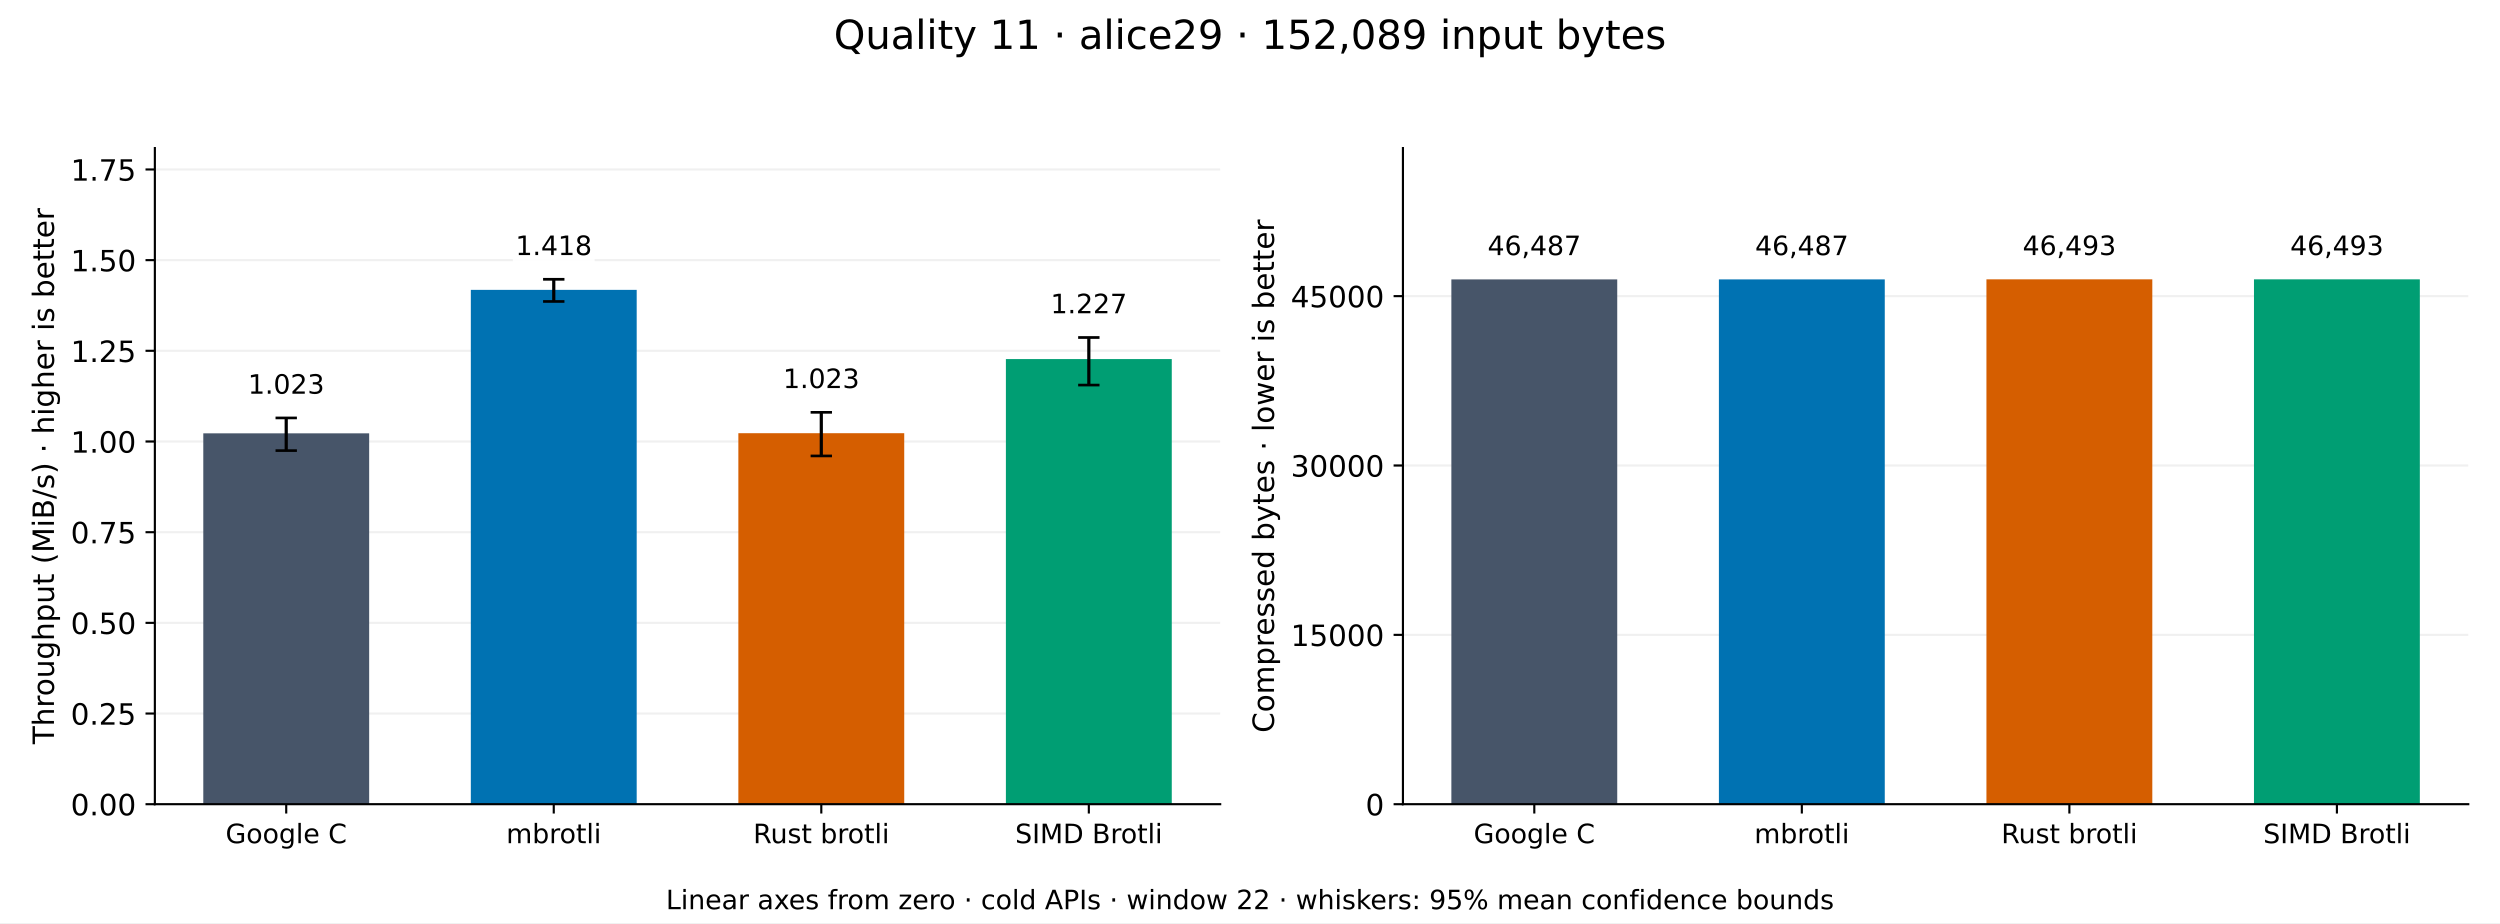
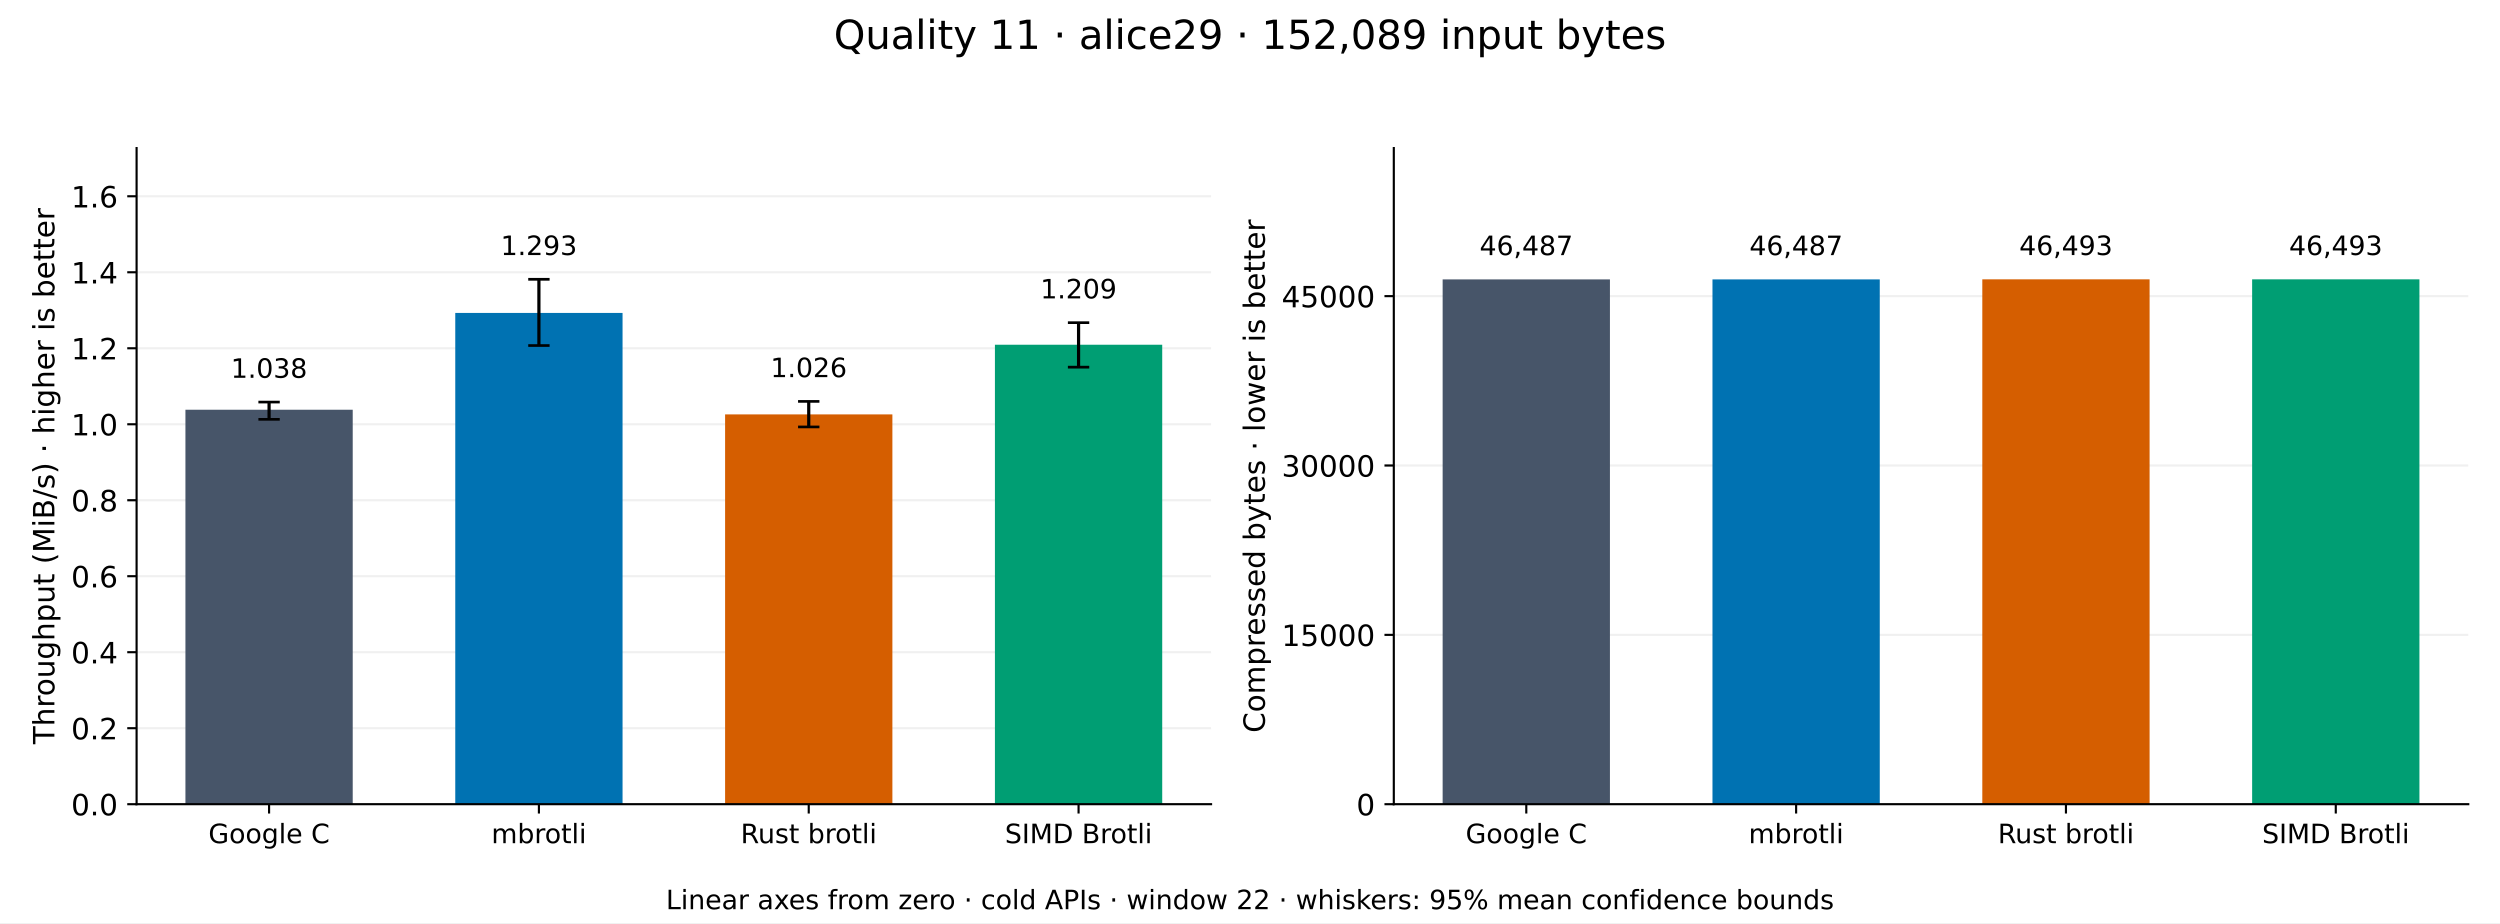
<svg xmlns="http://www.w3.org/2000/svg" xmlns:xlink="http://www.w3.org/1999/xlink" width="936pt" height="345.6pt" viewBox="0 0 936 345.6" version="1.1">
  <defs>
    <style type="text/css">*{stroke-linejoin: round; stroke-linecap: butt}</style>
  </defs>
  <g id="figure_1">
    <g id="patch_1">
      <path d="M 0 345.6 L 936 345.6 L 936 0 L 0 0 z " style="fill: #ffffff" />
    </g>
    <g id="axes_1">
      <g id="patch_2">
-         <path d="M 57.98 301.088 L 456.84 301.088 L 456.84 55.44 L 57.98 55.44 z " style="fill: #ffffff" />
+         <path d="M 51.14 301.088 L 453.42 301.088 L 453.42 55.44 L 51.14 55.44 z " style="fill: #ffffff" />
      </g>
      <g id="matplotlib.axis_1">
        <g id="xtick_1">
          <g id="line2d_1">
            <defs>
              <path id="m3d63aaa0ea" d="M 0 0 L 0 3.5 " style="stroke: #000000; stroke-width: 0.8" />
            </defs>
            <g>
-               <use xlink:href="#m3d63aaa0ea" x="107.161" y="301.088" style="stroke: #000000; stroke-width: 0.8" />
+               <use xlink:href="#m3d63aaa0ea" x="100.743" y="301.088" style="stroke: #000000; stroke-width: 0.8" />
            </g>
          </g>
          <g id="text_1">
-             <text style="font-size: 10px; font-family: 'DejaVu Sans', 'Bitstream Vera Sans', 'Computer Modern Sans Serif', 'Lucida Grande', 'Verdana', 'Geneva', 'Lucid', 'Arial', 'Helvetica', 'Avant Garde', sans-serif; text-anchor: middle" x="107.161" y="315.686" transform="rotate(-0 107.1614 315.6864)">Google C</text>
+             <text style="font-size: 10px; font-family: 'DejaVu Sans', 'Bitstream Vera Sans', 'Computer Modern Sans Serif', 'Lucida Grande', 'Verdana', 'Geneva', 'Lucid', 'Arial', 'Helvetica', 'Avant Garde', sans-serif; text-anchor: middle" x="100.743" y="315.686" transform="rotate(-0 100.7431 315.6864)">Google C</text>
          </g>
        </g>
        <g id="xtick_2">
          <g id="line2d_2">
            <g>
-               <use xlink:href="#m3d63aaa0ea" x="207.327" y="301.088" style="stroke: #000000; stroke-width: 0.8" />
+               <use xlink:href="#m3d63aaa0ea" x="201.768" y="301.088" style="stroke: #000000; stroke-width: 0.8" />
            </g>
          </g>
          <g id="text_2">
-             <text style="font-size: 10px; font-family: 'DejaVu Sans', 'Bitstream Vera Sans', 'Computer Modern Sans Serif', 'Lucida Grande', 'Verdana', 'Geneva', 'Lucid', 'Arial', 'Helvetica', 'Avant Garde', sans-serif; text-anchor: middle" x="207.327" y="315.686" transform="rotate(-0 207.3271 315.6864)">mbrotli</text>
+             <text style="font-size: 10px; font-family: 'DejaVu Sans', 'Bitstream Vera Sans', 'Computer Modern Sans Serif', 'Lucida Grande', 'Verdana', 'Geneva', 'Lucid', 'Arial', 'Helvetica', 'Avant Garde', sans-serif; text-anchor: middle" x="201.768" y="315.686" transform="rotate(-0 201.7677 315.6864)">mbrotli</text>
          </g>
        </g>
        <g id="xtick_3">
          <g id="line2d_3">
            <g>
-               <use xlink:href="#m3d63aaa0ea" x="307.493" y="301.088" style="stroke: #000000; stroke-width: 0.8" />
+               <use xlink:href="#m3d63aaa0ea" x="302.792" y="301.088" style="stroke: #000000; stroke-width: 0.8" />
            </g>
          </g>
          <g id="text_3">
-             <text style="font-size: 10px; font-family: 'DejaVu Sans', 'Bitstream Vera Sans', 'Computer Modern Sans Serif', 'Lucida Grande', 'Verdana', 'Geneva', 'Lucid', 'Arial', 'Helvetica', 'Avant Garde', sans-serif; text-anchor: middle" x="307.493" y="315.686" transform="rotate(-0 307.4929 315.6864)">Rust brotli</text>
+             <text style="font-size: 10px; font-family: 'DejaVu Sans', 'Bitstream Vera Sans', 'Computer Modern Sans Serif', 'Lucida Grande', 'Verdana', 'Geneva', 'Lucid', 'Arial', 'Helvetica', 'Avant Garde', sans-serif; text-anchor: middle" x="302.792" y="315.686" transform="rotate(-0 302.7923 315.6864)">Rust brotli</text>
          </g>
        </g>
        <g id="xtick_4">
          <g id="line2d_4">
            <g>
-               <use xlink:href="#m3d63aaa0ea" x="407.659" y="301.088" style="stroke: #000000; stroke-width: 0.8" />
+               <use xlink:href="#m3d63aaa0ea" x="403.817" y="301.088" style="stroke: #000000; stroke-width: 0.8" />
            </g>
          </g>
          <g id="text_4">
-             <text style="font-size: 10px; font-family: 'DejaVu Sans', 'Bitstream Vera Sans', 'Computer Modern Sans Serif', 'Lucida Grande', 'Verdana', 'Geneva', 'Lucid', 'Arial', 'Helvetica', 'Avant Garde', sans-serif; text-anchor: middle" x="407.659" y="315.686" transform="rotate(-0 407.6586 315.6864)">SIMD Brotli</text>
+             <text style="font-size: 10px; font-family: 'DejaVu Sans', 'Bitstream Vera Sans', 'Computer Modern Sans Serif', 'Lucida Grande', 'Verdana', 'Geneva', 'Lucid', 'Arial', 'Helvetica', 'Avant Garde', sans-serif; text-anchor: middle" x="403.817" y="315.686" transform="rotate(-0 403.8169 315.6864)">SIMD Brotli</text>
          </g>
        </g>
      </g>
      <g id="matplotlib.axis_2">
        <g id="ytick_1">
          <g id="line2d_5">
-             <path d="M 57.98 301.088 L 456.84 301.088 " clip-path="url(#p3a01ae5ec7)" style="fill: none; stroke: #b0b0b0; stroke-opacity: 0.18; stroke-width: 0.8; stroke-linecap: square" />
+             <path d="M 51.14 301.088 L 453.42 301.088 " clip-path="url(#p84ce2953eb)" style="fill: none; stroke: #b0b0b0; stroke-opacity: 0.18; stroke-width: 0.8; stroke-linecap: square" />
          </g>
          <g id="line2d_6">
            <defs>
              <path id="mb6c034703b" d="M 0 0 L -3.5 0 " style="stroke: #000000; stroke-width: 0.8" />
            </defs>
            <g>
-               <use xlink:href="#mb6c034703b" x="57.98" y="301.088" style="stroke: #000000; stroke-width: 0.8" />
+               <use xlink:href="#mb6c034703b" x="51.14" y="301.088" style="stroke: #000000; stroke-width: 0.8" />
            </g>
          </g>
          <g id="text_5">
-             <text style="font-size: 11px; font-family: 'DejaVu Sans', 'Bitstream Vera Sans', 'Computer Modern Sans Serif', 'Lucida Grande', 'Verdana', 'Geneva', 'Lucid', 'Arial', 'Helvetica', 'Avant Garde', sans-serif; text-anchor: end" x="50.98" y="305.267" transform="rotate(-0 50.98 305.2671)">0.00</text>
+             <text style="font-size: 11px; font-family: 'DejaVu Sans', 'Bitstream Vera Sans', 'Computer Modern Sans Serif', 'Lucida Grande', 'Verdana', 'Geneva', 'Lucid', 'Arial', 'Helvetica', 'Avant Garde', sans-serif; text-anchor: end" x="44.14" y="305.267" transform="rotate(-0 44.14 305.2671)">0.0</text>
          </g>
        </g>
        <g id="ytick_2">
          <g id="line2d_7">
-             <path d="M 57.98 267.14 L 456.84 267.14 " clip-path="url(#p3a01ae5ec7)" style="fill: none; stroke: #b0b0b0; stroke-opacity: 0.18; stroke-width: 0.8; stroke-linecap: square" />
+             <path d="M 51.14 272.638 L 453.42 272.638 " clip-path="url(#p84ce2953eb)" style="fill: none; stroke: #b0b0b0; stroke-opacity: 0.18; stroke-width: 0.8; stroke-linecap: square" />
          </g>
          <g id="line2d_8">
            <g>
-               <use xlink:href="#mb6c034703b" x="57.98" y="267.14" style="stroke: #000000; stroke-width: 0.8" />
+               <use xlink:href="#mb6c034703b" x="51.14" y="272.638" style="stroke: #000000; stroke-width: 0.8" />
            </g>
          </g>
          <g id="text_6">
-             <text style="font-size: 11px; font-family: 'DejaVu Sans', 'Bitstream Vera Sans', 'Computer Modern Sans Serif', 'Lucida Grande', 'Verdana', 'Geneva', 'Lucid', 'Arial', 'Helvetica', 'Avant Garde', sans-serif; text-anchor: end" x="50.98" y="271.32" transform="rotate(-0 50.98 271.3196)">0.25</text>
+             <text style="font-size: 11px; font-family: 'DejaVu Sans', 'Bitstream Vera Sans', 'Computer Modern Sans Serif', 'Lucida Grande', 'Verdana', 'Geneva', 'Lucid', 'Arial', 'Helvetica', 'Avant Garde', sans-serif; text-anchor: end" x="44.14" y="276.817" transform="rotate(-0 44.14 276.8172)">0.2</text>
          </g>
        </g>
        <g id="ytick_3">
          <g id="line2d_9">
-             <path d="M 57.98 233.193 L 456.84 233.193 " clip-path="url(#p3a01ae5ec7)" style="fill: none; stroke: #b0b0b0; stroke-opacity: 0.18; stroke-width: 0.8; stroke-linecap: square" />
+             <path d="M 51.14 244.188 L 453.42 244.188 " clip-path="url(#p84ce2953eb)" style="fill: none; stroke: #b0b0b0; stroke-opacity: 0.18; stroke-width: 0.8; stroke-linecap: square" />
          </g>
          <g id="line2d_10">
            <g>
-               <use xlink:href="#mb6c034703b" x="57.98" y="233.193" style="stroke: #000000; stroke-width: 0.8" />
+               <use xlink:href="#mb6c034703b" x="51.14" y="244.188" style="stroke: #000000; stroke-width: 0.8" />
            </g>
          </g>
          <g id="text_7">
-             <text style="font-size: 11px; font-family: 'DejaVu Sans', 'Bitstream Vera Sans', 'Computer Modern Sans Serif', 'Lucida Grande', 'Verdana', 'Geneva', 'Lucid', 'Arial', 'Helvetica', 'Avant Garde', sans-serif; text-anchor: end" x="50.98" y="237.372" transform="rotate(-0 50.98 237.3721)">0.50</text>
+             <text style="font-size: 11px; font-family: 'DejaVu Sans', 'Bitstream Vera Sans', 'Computer Modern Sans Serif', 'Lucida Grande', 'Verdana', 'Geneva', 'Lucid', 'Arial', 'Helvetica', 'Avant Garde', sans-serif; text-anchor: end" x="44.14" y="248.367" transform="rotate(-0 44.14 248.3672)">0.4</text>
          </g>
        </g>
        <g id="ytick_4">
          <g id="line2d_11">
-             <path d="M 57.98 199.245 L 456.84 199.245 " clip-path="url(#p3a01ae5ec7)" style="fill: none; stroke: #b0b0b0; stroke-opacity: 0.18; stroke-width: 0.8; stroke-linecap: square" />
+             <path d="M 51.14 215.738 L 453.42 215.738 " clip-path="url(#p84ce2953eb)" style="fill: none; stroke: #b0b0b0; stroke-opacity: 0.18; stroke-width: 0.8; stroke-linecap: square" />
          </g>
          <g id="line2d_12">
            <g>
-               <use xlink:href="#mb6c034703b" x="57.98" y="199.245" style="stroke: #000000; stroke-width: 0.8" />
+               <use xlink:href="#mb6c034703b" x="51.14" y="215.738" style="stroke: #000000; stroke-width: 0.8" />
            </g>
          </g>
          <g id="text_8">
-             <text style="font-size: 11px; font-family: 'DejaVu Sans', 'Bitstream Vera Sans', 'Computer Modern Sans Serif', 'Lucida Grande', 'Verdana', 'Geneva', 'Lucid', 'Arial', 'Helvetica', 'Avant Garde', sans-serif; text-anchor: end" x="50.98" y="203.425" transform="rotate(-0 50.98 203.4246)">0.75</text>
+             <text style="font-size: 11px; font-family: 'DejaVu Sans', 'Bitstream Vera Sans', 'Computer Modern Sans Serif', 'Lucida Grande', 'Verdana', 'Geneva', 'Lucid', 'Arial', 'Helvetica', 'Avant Garde', sans-serif; text-anchor: end" x="44.14" y="219.917" transform="rotate(-0 44.14 219.9172)">0.6</text>
          </g>
        </g>
        <g id="ytick_5">
          <g id="line2d_13">
-             <path d="M 57.98 165.298 L 456.84 165.298 " clip-path="url(#p3a01ae5ec7)" style="fill: none; stroke: #b0b0b0; stroke-opacity: 0.18; stroke-width: 0.8; stroke-linecap: square" />
+             <path d="M 51.14 187.288 L 453.42 187.288 " clip-path="url(#p84ce2953eb)" style="fill: none; stroke: #b0b0b0; stroke-opacity: 0.18; stroke-width: 0.8; stroke-linecap: square" />
          </g>
          <g id="line2d_14">
            <g>
-               <use xlink:href="#mb6c034703b" x="57.98" y="165.298" style="stroke: #000000; stroke-width: 0.8" />
+               <use xlink:href="#mb6c034703b" x="51.14" y="187.288" style="stroke: #000000; stroke-width: 0.8" />
            </g>
          </g>
          <g id="text_9">
-             <text style="font-size: 11px; font-family: 'DejaVu Sans', 'Bitstream Vera Sans', 'Computer Modern Sans Serif', 'Lucida Grande', 'Verdana', 'Geneva', 'Lucid', 'Arial', 'Helvetica', 'Avant Garde', sans-serif; text-anchor: end" x="50.98" y="169.477" transform="rotate(-0 50.98 169.4771)">1.00</text>
+             <text style="font-size: 11px; font-family: 'DejaVu Sans', 'Bitstream Vera Sans', 'Computer Modern Sans Serif', 'Lucida Grande', 'Verdana', 'Geneva', 'Lucid', 'Arial', 'Helvetica', 'Avant Garde', sans-serif; text-anchor: end" x="44.14" y="191.467" transform="rotate(-0 44.14 191.4672)">0.8</text>
          </g>
        </g>
        <g id="ytick_6">
          <g id="line2d_15">
-             <path d="M 57.98 131.35 L 456.84 131.35 " clip-path="url(#p3a01ae5ec7)" style="fill: none; stroke: #b0b0b0; stroke-opacity: 0.18; stroke-width: 0.8; stroke-linecap: square" />
+             <path d="M 51.14 158.838 L 453.42 158.838 " clip-path="url(#p84ce2953eb)" style="fill: none; stroke: #b0b0b0; stroke-opacity: 0.18; stroke-width: 0.8; stroke-linecap: square" />
          </g>
          <g id="line2d_16">
            <g>
-               <use xlink:href="#mb6c034703b" x="57.98" y="131.35" style="stroke: #000000; stroke-width: 0.8" />
+               <use xlink:href="#mb6c034703b" x="51.14" y="158.838" style="stroke: #000000; stroke-width: 0.8" />
            </g>
          </g>
          <g id="text_10">
-             <text style="font-size: 11px; font-family: 'DejaVu Sans', 'Bitstream Vera Sans', 'Computer Modern Sans Serif', 'Lucida Grande', 'Verdana', 'Geneva', 'Lucid', 'Arial', 'Helvetica', 'Avant Garde', sans-serif; text-anchor: end" x="50.98" y="135.53" transform="rotate(-0 50.98 135.5296)">1.25</text>
+             <text style="font-size: 11px; font-family: 'DejaVu Sans', 'Bitstream Vera Sans', 'Computer Modern Sans Serif', 'Lucida Grande', 'Verdana', 'Geneva', 'Lucid', 'Arial', 'Helvetica', 'Avant Garde', sans-serif; text-anchor: end" x="44.14" y="163.017" transform="rotate(-0 44.14 163.0172)">1.0</text>
          </g>
        </g>
        <g id="ytick_7">
          <g id="line2d_17">
-             <path d="M 57.98 97.403 L 456.84 97.403 " clip-path="url(#p3a01ae5ec7)" style="fill: none; stroke: #b0b0b0; stroke-opacity: 0.18; stroke-width: 0.8; stroke-linecap: square" />
+             <path d="M 51.14 130.388 L 453.42 130.388 " clip-path="url(#p84ce2953eb)" style="fill: none; stroke: #b0b0b0; stroke-opacity: 0.18; stroke-width: 0.8; stroke-linecap: square" />
          </g>
          <g id="line2d_18">
            <g>
-               <use xlink:href="#mb6c034703b" x="57.98" y="97.403" style="stroke: #000000; stroke-width: 0.8" />
+               <use xlink:href="#mb6c034703b" x="51.14" y="130.388" style="stroke: #000000; stroke-width: 0.8" />
            </g>
          </g>
          <g id="text_11">
-             <text style="font-size: 11px; font-family: 'DejaVu Sans', 'Bitstream Vera Sans', 'Computer Modern Sans Serif', 'Lucida Grande', 'Verdana', 'Geneva', 'Lucid', 'Arial', 'Helvetica', 'Avant Garde', sans-serif; text-anchor: end" x="50.98" y="101.582" transform="rotate(-0 50.98 101.582)">1.50</text>
+             <text style="font-size: 11px; font-family: 'DejaVu Sans', 'Bitstream Vera Sans', 'Computer Modern Sans Serif', 'Lucida Grande', 'Verdana', 'Geneva', 'Lucid', 'Arial', 'Helvetica', 'Avant Garde', sans-serif; text-anchor: end" x="44.14" y="134.567" transform="rotate(-0 44.14 134.5673)">1.2</text>
          </g>
        </g>
        <g id="ytick_8">
          <g id="line2d_19">
-             <path d="M 57.98 63.455 L 456.84 63.455 " clip-path="url(#p3a01ae5ec7)" style="fill: none; stroke: #b0b0b0; stroke-opacity: 0.18; stroke-width: 0.8; stroke-linecap: square" />
+             <path d="M 51.14 101.938 L 453.42 101.938 " clip-path="url(#p84ce2953eb)" style="fill: none; stroke: #b0b0b0; stroke-opacity: 0.18; stroke-width: 0.8; stroke-linecap: square" />
          </g>
          <g id="line2d_20">
            <g>
-               <use xlink:href="#mb6c034703b" x="57.98" y="63.455" style="stroke: #000000; stroke-width: 0.8" />
+               <use xlink:href="#mb6c034703b" x="51.14" y="101.938" style="stroke: #000000; stroke-width: 0.8" />
            </g>
          </g>
          <g id="text_12">
-             <text style="font-size: 11px; font-family: 'DejaVu Sans', 'Bitstream Vera Sans', 'Computer Modern Sans Serif', 'Lucida Grande', 'Verdana', 'Geneva', 'Lucid', 'Arial', 'Helvetica', 'Avant Garde', sans-serif; text-anchor: end" x="50.98" y="67.635" transform="rotate(-0 50.98 67.63453)">1.75</text>
-           </g>
-         </g>
-         <g id="text_13">
-           <text style="font-size: 11px; font-family: 'DejaVu Sans', 'Bitstream Vera Sans', 'Computer Modern Sans Serif', 'Lucida Grande', 'Verdana', 'Geneva', 'Lucid', 'Arial', 'Helvetica', 'Avant Garde', sans-serif; text-anchor: middle" x="20.2" y="178.264" transform="rotate(-90 20.20016 178.264)">Throughput (MiB/s) · higher is better</text>
+             <text style="font-size: 11px; font-family: 'DejaVu Sans', 'Bitstream Vera Sans', 'Computer Modern Sans Serif', 'Lucida Grande', 'Verdana', 'Geneva', 'Lucid', 'Arial', 'Helvetica', 'Avant Garde', sans-serif; text-anchor: end" x="44.14" y="106.117" transform="rotate(-0 44.14 106.1173)">1.4</text>
+           </g>
+         </g>
+         <g id="ytick_9">
+           <g id="line2d_21">
+             <path d="M 51.14 73.488 L 453.42 73.488 " clip-path="url(#p84ce2953eb)" style="fill: none; stroke: #b0b0b0; stroke-opacity: 0.18; stroke-width: 0.8; stroke-linecap: square" />
+           </g>
+           <g id="line2d_22">
+             <g>
+               <use xlink:href="#mb6c034703b" x="51.14" y="73.488" style="stroke: #000000; stroke-width: 0.8" />
+             </g>
+           </g>
+           <g id="text_13">
+             <text style="font-size: 11px; font-family: 'DejaVu Sans', 'Bitstream Vera Sans', 'Computer Modern Sans Serif', 'Lucida Grande', 'Verdana', 'Geneva', 'Lucid', 'Arial', 'Helvetica', 'Avant Garde', sans-serif; text-anchor: end" x="44.14" y="77.667" transform="rotate(-0 44.14 77.6673)">1.6</text>
+           </g>
+         </g>
+         <g id="text_14">
+           <text style="font-size: 11px; font-family: 'DejaVu Sans', 'Bitstream Vera Sans', 'Computer Modern Sans Serif', 'Lucida Grande', 'Verdana', 'Geneva', 'Lucid', 'Arial', 'Helvetica', 'Avant Garde', sans-serif; text-anchor: middle" x="20.359" y="178.264" transform="rotate(-90 20.35891 178.264)">Throughput (MiB/s) · higher is better</text>
        </g>
      </g>
      <g id="patch_3">
-         <path d="M 76.11 301.088 L 138.213 301.088 L 138.213 162.233 L 76.11 162.233 z " clip-path="url(#p3a01ae5ec7)" style="fill: #475569" />
+         <path d="M 69.425 301.088 L 132.061 301.088 L 132.061 153.415 L 69.425 153.415 z " clip-path="url(#p84ce2953eb)" style="fill: #475569" />
      </g>
      <g id="patch_4">
-         <path d="M 176.276 301.088 L 238.379 301.088 L 238.379 108.522 L 176.276 108.522 z " clip-path="url(#p3a01ae5ec7)" style="fill: #0072b2" />
+         <path d="M 170.45 301.088 L 233.085 301.088 L 233.085 117.16 L 170.45 117.16 z " clip-path="url(#p84ce2953eb)" style="fill: #0072b2" />
      </g>
      <g id="patch_5">
-         <path d="M 276.441 301.088 L 338.544 301.088 L 338.544 162.186 L 276.441 162.186 z " clip-path="url(#p3a01ae5ec7)" style="fill: #d55e00" />
+         <path d="M 271.475 301.088 L 334.11 301.088 L 334.11 155.142 L 271.475 155.142 z " clip-path="url(#p84ce2953eb)" style="fill: #d55e00" />
      </g>
      <g id="patch_6">
-         <path d="M 376.607 301.088 L 438.71 301.088 L 438.71 134.437 L 376.607 134.437 z " clip-path="url(#p3a01ae5ec7)" style="fill: #009e73" />
+         <path d="M 372.499 301.088 L 435.135 301.088 L 435.135 129.061 L 372.499 129.061 z " clip-path="url(#p84ce2953eb)" style="fill: #009e73" />
      </g>
      <g id="LineCollection_1">
-         <path d="M 107.161 168.703 L 107.161 156.483 " clip-path="url(#p3a01ae5ec7)" style="fill: none; stroke: #000000; stroke-width: 1.2" />
-         <path d="M 207.327 112.88 L 207.327 104.57 " clip-path="url(#p3a01ae5ec7)" style="fill: none; stroke: #000000; stroke-width: 1.2" />
-         <path d="M 307.493 170.699 L 307.493 154.368 " clip-path="url(#p3a01ae5ec7)" style="fill: none; stroke: #000000; stroke-width: 1.2" />
-         <path d="M 407.659 144.176 L 407.659 126.36 " clip-path="url(#p3a01ae5ec7)" style="fill: none; stroke: #000000; stroke-width: 1.2" />
-       </g>
-       <g id="line2d_21">
+         <path d="M 100.743 156.99 L 100.743 150.529 " clip-path="url(#p84ce2953eb)" style="fill: none; stroke: #000000; stroke-width: 1.2" />
+         <path d="M 201.768 129.368 L 201.768 104.57 " clip-path="url(#p84ce2953eb)" style="fill: none; stroke: #000000; stroke-width: 1.2" />
+         <path d="M 302.792 159.837 L 302.792 150.287 " clip-path="url(#p84ce2953eb)" style="fill: none; stroke: #000000; stroke-width: 1.2" />
+         <path d="M 403.817 137.468 L 403.817 120.808 " clip-path="url(#p84ce2953eb)" style="fill: none; stroke: #000000; stroke-width: 1.2" />
+       </g>
+       <g id="line2d_23">
        <defs>
          <path id="ma4d3aa00d3" d="M 4 0 L -4 -0 " style="stroke: #000000" />
        </defs>
-         <g clip-path="url(#p3a01ae5ec7)">
-           <use xlink:href="#ma4d3aa00d3" x="107.161" y="168.703" style="fill: #1f77b4; stroke: #000000" />
-           <use xlink:href="#ma4d3aa00d3" x="207.327" y="112.88" style="fill: #1f77b4; stroke: #000000" />
-           <use xlink:href="#ma4d3aa00d3" x="307.493" y="170.699" style="fill: #1f77b4; stroke: #000000" />
-           <use xlink:href="#ma4d3aa00d3" x="407.659" y="144.176" style="fill: #1f77b4; stroke: #000000" />
-         </g>
-       </g>
-       <g id="line2d_22">
-         <g clip-path="url(#p3a01ae5ec7)">
-           <use xlink:href="#ma4d3aa00d3" x="107.161" y="156.483" style="fill: #1f77b4; stroke: #000000" />
-           <use xlink:href="#ma4d3aa00d3" x="207.327" y="104.57" style="fill: #1f77b4; stroke: #000000" />
-           <use xlink:href="#ma4d3aa00d3" x="307.493" y="154.368" style="fill: #1f77b4; stroke: #000000" />
-           <use xlink:href="#ma4d3aa00d3" x="407.659" y="126.36" style="fill: #1f77b4; stroke: #000000" />
+         <g clip-path="url(#p84ce2953eb)">
+           <use xlink:href="#ma4d3aa00d3" x="100.743" y="156.99" style="fill: #1f77b4; stroke: #000000" />
+           <use xlink:href="#ma4d3aa00d3" x="201.768" y="129.368" style="fill: #1f77b4; stroke: #000000" />
+           <use xlink:href="#ma4d3aa00d3" x="302.792" y="159.837" style="fill: #1f77b4; stroke: #000000" />
+           <use xlink:href="#ma4d3aa00d3" x="403.817" y="137.468" style="fill: #1f77b4; stroke: #000000" />
+         </g>
+       </g>
+       <g id="line2d_24">
+         <g clip-path="url(#p84ce2953eb)">
+           <use xlink:href="#ma4d3aa00d3" x="100.743" y="150.529" style="fill: #1f77b4; stroke: #000000" />
+           <use xlink:href="#ma4d3aa00d3" x="201.768" y="104.57" style="fill: #1f77b4; stroke: #000000" />
+           <use xlink:href="#ma4d3aa00d3" x="302.792" y="150.287" style="fill: #1f77b4; stroke: #000000" />
+           <use xlink:href="#ma4d3aa00d3" x="403.817" y="120.808" style="fill: #1f77b4; stroke: #000000" />
        </g>
      </g>
      <g id="patch_7">
-         <path d="M 57.98 301.088 L 57.98 55.44 " style="fill: none; stroke: #000000; stroke-width: 0.8; stroke-linejoin: miter; stroke-linecap: square" />
+         <path d="M 51.14 301.088 L 51.14 55.44 " style="fill: none; stroke: #000000; stroke-width: 0.8; stroke-linejoin: miter; stroke-linecap: square" />
      </g>
      <g id="patch_8">
-         <path d="M 57.98 301.088 L 456.84 301.088 " style="fill: none; stroke: #000000; stroke-width: 0.8; stroke-linejoin: miter; stroke-linecap: square" />
-       </g>
-       <g id="text_14">
+         <path d="M 51.14 301.088 L 453.42 301.088 " style="fill: none; stroke: #000000; stroke-width: 0.8; stroke-linejoin: miter; stroke-linecap: square" />
+       </g>
+       <g id="text_15">
        <g id="patch_9">
-           <path d="M 91.847 150.483 L 122.475 150.483 L 122.475 138.805 L 91.847 138.805 z " style="fill: #ffffff; opacity: 0.9" />
-         </g>
-         <text style="font-size: 10px; font-family: 'DejaVu Sans', 'Bitstream Vera Sans', 'Computer Modern Sans Serif', 'Lucida Grande', 'Verdana', 'Geneva', 'Lucid', 'Arial', 'Helvetica', 'Avant Garde', sans-serif; text-anchor: middle" x="107.161" y="147.403" transform="rotate(-0 107.1614 147.4035)">1.023</text>
-       </g>
-       <g id="text_15">
+           <path d="M 85.429 144.529 L 116.057 144.529 L 116.057 132.851 L 85.429 132.851 z " style="fill: #ffffff; opacity: 0.9" />
+         </g>
+         <text style="font-size: 10px; font-family: 'DejaVu Sans', 'Bitstream Vera Sans', 'Computer Modern Sans Serif', 'Lucida Grande', 'Verdana', 'Geneva', 'Lucid', 'Arial', 'Helvetica', 'Avant Garde', sans-serif; text-anchor: middle" x="100.743" y="141.45" transform="rotate(-0 100.7431 141.4498)">1.038</text>
+       </g>
+       <g id="text_16">
        <g id="patch_10">
-           <path d="M 192.013 98.57 L 222.641 98.57 L 222.641 86.891 L 192.013 86.891 z " style="fill: #ffffff; opacity: 0.9" />
-         </g>
-         <text style="font-size: 10px; font-family: 'DejaVu Sans', 'Bitstream Vera Sans', 'Computer Modern Sans Serif', 'Lucida Grande', 'Verdana', 'Geneva', 'Lucid', 'Arial', 'Helvetica', 'Avant Garde', sans-serif; text-anchor: middle" x="207.327" y="95.49" transform="rotate(-0 207.3271 95.48991)">1.418</text>
-       </g>
-       <g id="text_16">
+           <path d="M 186.454 98.57 L 217.082 98.57 L 217.082 86.891 L 186.454 86.891 z " style="fill: #ffffff; opacity: 0.9" />
+         </g>
+         <text style="font-size: 10px; font-family: 'DejaVu Sans', 'Bitstream Vera Sans', 'Computer Modern Sans Serif', 'Lucida Grande', 'Verdana', 'Geneva', 'Lucid', 'Arial', 'Helvetica', 'Avant Garde', sans-serif; text-anchor: middle" x="201.768" y="95.49" transform="rotate(-0 201.7677 95.48991)">1.293</text>
+       </g>
+       <g id="text_17">
        <g id="patch_11">
-           <path d="M 292.179 148.368 L 322.807 148.368 L 322.807 136.69 L 292.179 136.69 z " style="fill: #ffffff; opacity: 0.9" />
-         </g>
-         <text style="font-size: 10px; font-family: 'DejaVu Sans', 'Bitstream Vera Sans', 'Computer Modern Sans Serif', 'Lucida Grande', 'Verdana', 'Geneva', 'Lucid', 'Arial', 'Helvetica', 'Avant Garde', sans-serif; text-anchor: middle" x="307.493" y="145.289" transform="rotate(-0 307.4929 145.2888)">1.023</text>
-       </g>
-       <g id="text_17">
+           <path d="M 287.478 144.287 L 318.106 144.287 L 318.106 132.609 L 287.478 132.609 z " style="fill: #ffffff; opacity: 0.9" />
+         </g>
+         <text style="font-size: 10px; font-family: 'DejaVu Sans', 'Bitstream Vera Sans', 'Computer Modern Sans Serif', 'Lucida Grande', 'Verdana', 'Geneva', 'Lucid', 'Arial', 'Helvetica', 'Avant Garde', sans-serif; text-anchor: middle" x="302.792" y="141.208" transform="rotate(-0 302.7923 141.2077)">1.026</text>
+       </g>
+       <g id="text_18">
        <g id="patch_12">
-           <path d="M 392.345 120.36 L 422.973 120.36 L 422.973 108.682 L 392.345 108.682 z " style="fill: #ffffff; opacity: 0.9" />
-         </g>
-         <text style="font-size: 10px; font-family: 'DejaVu Sans', 'Bitstream Vera Sans', 'Computer Modern Sans Serif', 'Lucida Grande', 'Verdana', 'Geneva', 'Lucid', 'Arial', 'Helvetica', 'Avant Garde', sans-serif; text-anchor: middle" x="407.659" y="117.28" transform="rotate(-0 407.6586 117.2802)">1.227</text>
+           <path d="M 388.503 114.808 L 419.131 114.808 L 419.131 103.13 L 388.503 103.13 z " style="fill: #ffffff; opacity: 0.9" />
+         </g>
+         <text style="font-size: 10px; font-family: 'DejaVu Sans', 'Bitstream Vera Sans', 'Computer Modern Sans Serif', 'Lucida Grande', 'Verdana', 'Geneva', 'Lucid', 'Arial', 'Helvetica', 'Avant Garde', sans-serif; text-anchor: middle" x="403.817" y="111.729" transform="rotate(-0 403.8169 111.7286)">1.209</text>
      </g>
    </g>
    <g id="axes_2">
      <g id="patch_13">
-         <path d="M 525.26 301.088 L 924.12 301.088 L 924.12 55.44 L 525.26 55.44 z " style="fill: #ffffff" />
+         <path d="M 521.84 301.088 L 924.12 301.088 L 924.12 55.44 L 521.84 55.44 z " style="fill: #ffffff" />
      </g>
      <g id="matplotlib.axis_3">
        <g id="xtick_5">
-           <g id="line2d_23">
-             <g>
-               <use xlink:href="#m3d63aaa0ea" x="574.441" y="301.088" style="stroke: #000000; stroke-width: 0.8" />
-             </g>
-           </g>
-           <g id="text_18">
-             <text style="font-size: 10px; font-family: 'DejaVu Sans', 'Bitstream Vera Sans', 'Computer Modern Sans Serif', 'Lucida Grande', 'Verdana', 'Geneva', 'Lucid', 'Arial', 'Helvetica', 'Avant Garde', sans-serif; text-anchor: middle" x="574.441" y="315.686" transform="rotate(-0 574.4414 315.6864)">Google C</text>
+           <g id="line2d_25">
+             <g>
+               <use xlink:href="#m3d63aaa0ea" x="571.443" y="301.088" style="stroke: #000000; stroke-width: 0.8" />
+             </g>
+           </g>
+           <g id="text_19">
+             <text style="font-size: 10px; font-family: 'DejaVu Sans', 'Bitstream Vera Sans', 'Computer Modern Sans Serif', 'Lucida Grande', 'Verdana', 'Geneva', 'Lucid', 'Arial', 'Helvetica', 'Avant Garde', sans-serif; text-anchor: middle" x="571.443" y="315.686" transform="rotate(-0 571.4431 315.6864)">Google C</text>
          </g>
        </g>
        <g id="xtick_6">
-           <g id="line2d_24">
-             <g>
-               <use xlink:href="#m3d63aaa0ea" x="674.607" y="301.088" style="stroke: #000000; stroke-width: 0.8" />
-             </g>
-           </g>
-           <g id="text_19">
-             <text style="font-size: 10px; font-family: 'DejaVu Sans', 'Bitstream Vera Sans', 'Computer Modern Sans Serif', 'Lucida Grande', 'Verdana', 'Geneva', 'Lucid', 'Arial', 'Helvetica', 'Avant Garde', sans-serif; text-anchor: middle" x="674.607" y="315.686" transform="rotate(-0 674.6071 315.6864)">mbrotli</text>
+           <g id="line2d_26">
+             <g>
+               <use xlink:href="#m3d63aaa0ea" x="672.468" y="301.088" style="stroke: #000000; stroke-width: 0.8" />
+             </g>
+           </g>
+           <g id="text_20">
+             <text style="font-size: 10px; font-family: 'DejaVu Sans', 'Bitstream Vera Sans', 'Computer Modern Sans Serif', 'Lucida Grande', 'Verdana', 'Geneva', 'Lucid', 'Arial', 'Helvetica', 'Avant Garde', sans-serif; text-anchor: middle" x="672.468" y="315.686" transform="rotate(-0 672.4677 315.6864)">mbrotli</text>
          </g>
        </g>
        <g id="xtick_7">
-           <g id="line2d_25">
-             <g>
-               <use xlink:href="#m3d63aaa0ea" x="774.773" y="301.088" style="stroke: #000000; stroke-width: 0.8" />
-             </g>
-           </g>
-           <g id="text_20">
-             <text style="font-size: 10px; font-family: 'DejaVu Sans', 'Bitstream Vera Sans', 'Computer Modern Sans Serif', 'Lucida Grande', 'Verdana', 'Geneva', 'Lucid', 'Arial', 'Helvetica', 'Avant Garde', sans-serif; text-anchor: middle" x="774.773" y="315.686" transform="rotate(-0 774.7729 315.6864)">Rust brotli</text>
+           <g id="line2d_27">
+             <g>
+               <use xlink:href="#m3d63aaa0ea" x="773.492" y="301.088" style="stroke: #000000; stroke-width: 0.8" />
+             </g>
+           </g>
+           <g id="text_21">
+             <text style="font-size: 10px; font-family: 'DejaVu Sans', 'Bitstream Vera Sans', 'Computer Modern Sans Serif', 'Lucida Grande', 'Verdana', 'Geneva', 'Lucid', 'Arial', 'Helvetica', 'Avant Garde', sans-serif; text-anchor: middle" x="773.492" y="315.686" transform="rotate(-0 773.4923 315.6864)">Rust brotli</text>
          </g>
        </g>
        <g id="xtick_8">
-           <g id="line2d_26">
-             <g>
-               <use xlink:href="#m3d63aaa0ea" x="874.939" y="301.088" style="stroke: #000000; stroke-width: 0.8" />
-             </g>
-           </g>
-           <g id="text_21">
-             <text style="font-size: 10px; font-family: 'DejaVu Sans', 'Bitstream Vera Sans', 'Computer Modern Sans Serif', 'Lucida Grande', 'Verdana', 'Geneva', 'Lucid', 'Arial', 'Helvetica', 'Avant Garde', sans-serif; text-anchor: middle" x="874.939" y="315.686" transform="rotate(-0 874.9386 315.6864)">SIMD Brotli</text>
+           <g id="line2d_28">
+             <g>
+               <use xlink:href="#m3d63aaa0ea" x="874.517" y="301.088" style="stroke: #000000; stroke-width: 0.8" />
+             </g>
+           </g>
+           <g id="text_22">
+             <text style="font-size: 10px; font-family: 'DejaVu Sans', 'Bitstream Vera Sans', 'Computer Modern Sans Serif', 'Lucida Grande', 'Verdana', 'Geneva', 'Lucid', 'Arial', 'Helvetica', 'Avant Garde', sans-serif; text-anchor: middle" x="874.517" y="315.686" transform="rotate(-0 874.5169 315.6864)">SIMD Brotli</text>
          </g>
        </g>
      </g>
      <g id="matplotlib.axis_4">
-         <g id="ytick_9">
-           <g id="line2d_27">
-             <path d="M 525.26 301.088 L 924.12 301.088 " clip-path="url(#p4e565bda3d)" style="fill: none; stroke: #b0b0b0; stroke-opacity: 0.18; stroke-width: 0.8; stroke-linecap: square" />
-           </g>
-           <g id="line2d_28">
-             <g>
-               <use xlink:href="#mb6c034703b" x="525.26" y="301.088" style="stroke: #000000; stroke-width: 0.8" />
-             </g>
-           </g>
-           <g id="text_22">
-             <text style="font-size: 11px; font-family: 'DejaVu Sans', 'Bitstream Vera Sans', 'Computer Modern Sans Serif', 'Lucida Grande', 'Verdana', 'Geneva', 'Lucid', 'Arial', 'Helvetica', 'Avant Garde', sans-serif; text-anchor: end" x="518.26" y="305.267" transform="rotate(-0 518.26 305.2671)">0</text>
-           </g>
-         </g>
        <g id="ytick_10">
          <g id="line2d_29">
-             <path d="M 525.26 237.685 L 924.12 237.685 " clip-path="url(#p4e565bda3d)" style="fill: none; stroke: #b0b0b0; stroke-opacity: 0.18; stroke-width: 0.8; stroke-linecap: square" />
+             <path d="M 521.84 301.088 L 924.12 301.088 " clip-path="url(#p96741e8146)" style="fill: none; stroke: #b0b0b0; stroke-opacity: 0.18; stroke-width: 0.8; stroke-linecap: square" />
          </g>
          <g id="line2d_30">
            <g>
-               <use xlink:href="#mb6c034703b" x="525.26" y="237.685" style="stroke: #000000; stroke-width: 0.8" />
+               <use xlink:href="#mb6c034703b" x="521.84" y="301.088" style="stroke: #000000; stroke-width: 0.8" />
            </g>
          </g>
          <g id="text_23">
-             <text style="font-size: 11px; font-family: 'DejaVu Sans', 'Bitstream Vera Sans', 'Computer Modern Sans Serif', 'Lucida Grande', 'Verdana', 'Geneva', 'Lucid', 'Arial', 'Helvetica', 'Avant Garde', sans-serif; text-anchor: end" x="518.26" y="241.865" transform="rotate(-0 518.26 241.8646)">15000</text>
+             <text style="font-size: 11px; font-family: 'DejaVu Sans', 'Bitstream Vera Sans', 'Computer Modern Sans Serif', 'Lucida Grande', 'Verdana', 'Geneva', 'Lucid', 'Arial', 'Helvetica', 'Avant Garde', sans-serif; text-anchor: end" x="514.84" y="305.267" transform="rotate(-0 514.84 305.2671)">0</text>
          </g>
        </g>
        <g id="ytick_11">
          <g id="line2d_31">
-             <path d="M 525.26 174.283 L 924.12 174.283 " clip-path="url(#p4e565bda3d)" style="fill: none; stroke: #b0b0b0; stroke-opacity: 0.18; stroke-width: 0.8; stroke-linecap: square" />
+             <path d="M 521.84 237.685 L 924.12 237.685 " clip-path="url(#p96741e8146)" style="fill: none; stroke: #b0b0b0; stroke-opacity: 0.18; stroke-width: 0.8; stroke-linecap: square" />
          </g>
          <g id="line2d_32">
            <g>
-               <use xlink:href="#mb6c034703b" x="525.26" y="174.283" style="stroke: #000000; stroke-width: 0.8" />
+               <use xlink:href="#mb6c034703b" x="521.84" y="237.685" style="stroke: #000000; stroke-width: 0.8" />
            </g>
          </g>
          <g id="text_24">
-             <text style="font-size: 11px; font-family: 'DejaVu Sans', 'Bitstream Vera Sans', 'Computer Modern Sans Serif', 'Lucida Grande', 'Verdana', 'Geneva', 'Lucid', 'Arial', 'Helvetica', 'Avant Garde', sans-serif; text-anchor: end" x="518.26" y="178.462" transform="rotate(-0 518.26 178.462)">30000</text>
+             <text style="font-size: 11px; font-family: 'DejaVu Sans', 'Bitstream Vera Sans', 'Computer Modern Sans Serif', 'Lucida Grande', 'Verdana', 'Geneva', 'Lucid', 'Arial', 'Helvetica', 'Avant Garde', sans-serif; text-anchor: end" x="514.84" y="241.865" transform="rotate(-0 514.84 241.8646)">15000</text>
          </g>
        </g>
        <g id="ytick_12">
          <g id="line2d_33">
-             <path d="M 525.26 110.88 L 924.12 110.88 " clip-path="url(#p4e565bda3d)" style="fill: none; stroke: #b0b0b0; stroke-opacity: 0.18; stroke-width: 0.8; stroke-linecap: square" />
+             <path d="M 521.84 174.283 L 924.12 174.283 " clip-path="url(#p96741e8146)" style="fill: none; stroke: #b0b0b0; stroke-opacity: 0.18; stroke-width: 0.8; stroke-linecap: square" />
          </g>
          <g id="line2d_34">
            <g>
-               <use xlink:href="#mb6c034703b" x="525.26" y="110.88" style="stroke: #000000; stroke-width: 0.8" />
+               <use xlink:href="#mb6c034703b" x="521.84" y="174.283" style="stroke: #000000; stroke-width: 0.8" />
            </g>
          </g>
          <g id="text_25">
-             <text style="font-size: 11px; font-family: 'DejaVu Sans', 'Bitstream Vera Sans', 'Computer Modern Sans Serif', 'Lucida Grande', 'Verdana', 'Geneva', 'Lucid', 'Arial', 'Helvetica', 'Avant Garde', sans-serif; text-anchor: end" x="518.26" y="115.059" transform="rotate(-0 518.26 115.0594)">45000</text>
-           </g>
-         </g>
-         <g id="text_26">
-           <text style="font-size: 11px; font-family: 'DejaVu Sans', 'Bitstream Vera Sans', 'Computer Modern Sans Serif', 'Lucida Grande', 'Verdana', 'Geneva', 'Lucid', 'Arial', 'Helvetica', 'Avant Garde', sans-serif; text-anchor: middle" x="476.979" y="178.264" transform="rotate(-90 476.9786 178.264)">Compressed bytes · lower is better</text>
+             <text style="font-size: 11px; font-family: 'DejaVu Sans', 'Bitstream Vera Sans', 'Computer Modern Sans Serif', 'Lucida Grande', 'Verdana', 'Geneva', 'Lucid', 'Arial', 'Helvetica', 'Avant Garde', sans-serif; text-anchor: end" x="514.84" y="178.462" transform="rotate(-0 514.84 178.462)">30000</text>
+           </g>
+         </g>
+         <g id="ytick_13">
+           <g id="line2d_35">
+             <path d="M 521.84 110.88 L 924.12 110.88 " clip-path="url(#p96741e8146)" style="fill: none; stroke: #b0b0b0; stroke-opacity: 0.18; stroke-width: 0.8; stroke-linecap: square" />
+           </g>
+           <g id="line2d_36">
+             <g>
+               <use xlink:href="#mb6c034703b" x="521.84" y="110.88" style="stroke: #000000; stroke-width: 0.8" />
+             </g>
+           </g>
+           <g id="text_26">
+             <text style="font-size: 11px; font-family: 'DejaVu Sans', 'Bitstream Vera Sans', 'Computer Modern Sans Serif', 'Lucida Grande', 'Verdana', 'Geneva', 'Lucid', 'Arial', 'Helvetica', 'Avant Garde', sans-serif; text-anchor: end" x="514.84" y="115.059" transform="rotate(-0 514.84 115.0594)">45000</text>
+           </g>
+         </g>
+         <g id="text_27">
+           <text style="font-size: 11px; font-family: 'DejaVu Sans', 'Bitstream Vera Sans', 'Computer Modern Sans Serif', 'Lucida Grande', 'Verdana', 'Geneva', 'Lucid', 'Arial', 'Helvetica', 'Avant Garde', sans-serif; text-anchor: middle" x="473.559" y="178.264" transform="rotate(-90 473.5586 178.264)">Compressed bytes · lower is better</text>
        </g>
      </g>
      <g id="patch_14">
-         <path d="M 543.39 301.088 L 605.493 301.088 L 605.493 104.595 L 543.39 104.595 z " clip-path="url(#p4e565bda3d)" style="fill: #475569" />
+         <path d="M 540.125 301.088 L 602.761 301.088 L 602.761 104.595 L 540.125 104.595 z " clip-path="url(#p96741e8146)" style="fill: #475569" />
      </g>
      <g id="patch_15">
-         <path d="M 643.556 301.088 L 705.659 301.088 L 705.659 104.595 L 643.556 104.595 z " clip-path="url(#p4e565bda3d)" style="fill: #0072b2" />
+         <path d="M 641.15 301.088 L 703.785 301.088 L 703.785 104.595 L 641.15 104.595 z " clip-path="url(#p96741e8146)" style="fill: #0072b2" />
      </g>
      <g id="patch_16">
-         <path d="M 743.721 301.088 L 805.824 301.088 L 805.824 104.57 L 743.721 104.57 z " clip-path="url(#p4e565bda3d)" style="fill: #d55e00" />
+         <path d="M 742.175 301.088 L 804.81 301.088 L 804.81 104.57 L 742.175 104.57 z " clip-path="url(#p96741e8146)" style="fill: #d55e00" />
      </g>
      <g id="patch_17">
-         <path d="M 843.887 301.088 L 905.99 301.088 L 905.99 104.57 L 843.887 104.57 z " clip-path="url(#p4e565bda3d)" style="fill: #009e73" />
+         <path d="M 843.199 301.088 L 905.835 301.088 L 905.835 104.57 L 843.199 104.57 z " clip-path="url(#p96741e8146)" style="fill: #009e73" />
      </g>
      <g id="patch_18">
-         <path d="M 525.26 301.088 L 525.26 55.44 " style="fill: none; stroke: #000000; stroke-width: 0.8; stroke-linejoin: miter; stroke-linecap: square" />
+         <path d="M 521.84 301.088 L 521.84 55.44 " style="fill: none; stroke: #000000; stroke-width: 0.8; stroke-linejoin: miter; stroke-linecap: square" />
      </g>
      <g id="patch_19">
-         <path d="M 525.26 301.088 L 924.12 301.088 " style="fill: none; stroke: #000000; stroke-width: 0.8; stroke-linejoin: miter; stroke-linecap: square" />
-       </g>
-       <g id="text_27">
+         <path d="M 521.84 301.088 L 924.12 301.088 " style="fill: none; stroke: #000000; stroke-width: 0.8; stroke-linejoin: miter; stroke-linecap: square" />
+       </g>
+       <g id="text_28">
        <g id="patch_20">
-           <path d="M 555.946 98.595 L 592.937 98.595 L 592.937 86.917 L 555.946 86.917 z " style="fill: #ffffff; opacity: 0.9" />
-         </g>
-         <text style="font-size: 10px; font-family: 'DejaVu Sans', 'Bitstream Vera Sans', 'Computer Modern Sans Serif', 'Lucida Grande', 'Verdana', 'Geneva', 'Lucid', 'Arial', 'Helvetica', 'Avant Garde', sans-serif; text-anchor: middle" x="574.441" y="95.515" transform="rotate(-0 574.4414 95.51527)">46,487</text>
-       </g>
-       <g id="text_28">
+           <path d="M 552.948 98.595 L 589.938 98.595 L 589.938 86.917 L 552.948 86.917 z " style="fill: #ffffff; opacity: 0.9" />
+         </g>
+         <text style="font-size: 10px; font-family: 'DejaVu Sans', 'Bitstream Vera Sans', 'Computer Modern Sans Serif', 'Lucida Grande', 'Verdana', 'Geneva', 'Lucid', 'Arial', 'Helvetica', 'Avant Garde', sans-serif; text-anchor: middle" x="571.443" y="95.515" transform="rotate(-0 571.4431 95.51527)">46,487</text>
+       </g>
+       <g id="text_29">
        <g id="patch_21">
-           <path d="M 656.112 98.595 L 693.102 98.595 L 693.102 86.917 L 656.112 86.917 z " style="fill: #ffffff; opacity: 0.9" />
-         </g>
-         <text style="font-size: 10px; font-family: 'DejaVu Sans', 'Bitstream Vera Sans', 'Computer Modern Sans Serif', 'Lucida Grande', 'Verdana', 'Geneva', 'Lucid', 'Arial', 'Helvetica', 'Avant Garde', sans-serif; text-anchor: middle" x="674.607" y="95.515" transform="rotate(-0 674.6071 95.51527)">46,487</text>
-       </g>
-       <g id="text_29">
+           <path d="M 653.972 98.595 L 690.963 98.595 L 690.963 86.917 L 653.972 86.917 z " style="fill: #ffffff; opacity: 0.9" />
+         </g>
+         <text style="font-size: 10px; font-family: 'DejaVu Sans', 'Bitstream Vera Sans', 'Computer Modern Sans Serif', 'Lucida Grande', 'Verdana', 'Geneva', 'Lucid', 'Arial', 'Helvetica', 'Avant Garde', sans-serif; text-anchor: middle" x="672.468" y="95.515" transform="rotate(-0 672.4677 95.51527)">46,487</text>
+       </g>
+       <g id="text_30">
        <g id="patch_22">
-           <path d="M 756.278 98.57 L 793.268 98.57 L 793.268 86.891 L 756.278 86.891 z " style="fill: #ffffff; opacity: 0.9" />
-         </g>
-         <text style="font-size: 10px; font-family: 'DejaVu Sans', 'Bitstream Vera Sans', 'Computer Modern Sans Serif', 'Lucida Grande', 'Verdana', 'Geneva', 'Lucid', 'Arial', 'Helvetica', 'Avant Garde', sans-serif; text-anchor: middle" x="774.773" y="95.49" transform="rotate(-0 774.7729 95.48991)">46,493</text>
-       </g>
-       <g id="text_30">
+           <path d="M 754.997 98.57 L 791.988 98.57 L 791.988 86.891 L 754.997 86.891 z " style="fill: #ffffff; opacity: 0.9" />
+         </g>
+         <text style="font-size: 10px; font-family: 'DejaVu Sans', 'Bitstream Vera Sans', 'Computer Modern Sans Serif', 'Lucida Grande', 'Verdana', 'Geneva', 'Lucid', 'Arial', 'Helvetica', 'Avant Garde', sans-serif; text-anchor: middle" x="773.492" y="95.49" transform="rotate(-0 773.4923 95.48991)">46,493</text>
+       </g>
+       <g id="text_31">
        <g id="patch_23">
-           <path d="M 856.443 98.57 L 893.434 98.57 L 893.434 86.891 L 856.443 86.891 z " style="fill: #ffffff; opacity: 0.9" />
-         </g>
-         <text style="font-size: 10px; font-family: 'DejaVu Sans', 'Bitstream Vera Sans', 'Computer Modern Sans Serif', 'Lucida Grande', 'Verdana', 'Geneva', 'Lucid', 'Arial', 'Helvetica', 'Avant Garde', sans-serif; text-anchor: middle" x="874.939" y="95.49" transform="rotate(-0 874.9386 95.48991)">46,493</text>
+           <path d="M 856.022 98.57 L 893.012 98.57 L 893.012 86.891 L 856.022 86.891 z " style="fill: #ffffff; opacity: 0.9" />
+         </g>
+         <text style="font-size: 10px; font-family: 'DejaVu Sans', 'Bitstream Vera Sans', 'Computer Modern Sans Serif', 'Lucida Grande', 'Verdana', 'Geneva', 'Lucid', 'Arial', 'Helvetica', 'Avant Garde', sans-serif; text-anchor: middle" x="874.517" y="95.49" transform="rotate(-0 874.5169 95.48991)">46,493</text>
      </g>
    </g>
-     <g id="text_31">
+     <g id="text_32">
      <text style="font-size: 15px; font-family: 'DejaVu Sans', 'Bitstream Vera Sans', 'Computer Modern Sans Serif', 'Lucida Grande', 'Verdana', 'Geneva', 'Lucid', 'Arial', 'Helvetica', 'Avant Garde', sans-serif; text-anchor: middle" x="468" y="18.31" transform="rotate(-0 468 18.30966)">Quality 11 · alice29 · 152,089 input bytes</text>
    </g>
-     <g id="text_32">
+     <g id="text_33">
      <text style="font-size: 10px; font-family: 'DejaVu Sans', 'Bitstream Vera Sans', 'Computer Modern Sans Serif', 'Lucida Grande', 'Verdana', 'Geneva', 'Lucid', 'Arial', 'Helvetica', 'Avant Garde', sans-serif; text-anchor: middle" x="468" y="340.416" transform="rotate(-0 468 340.416)">Linear axes from zero · cold APIs · window 22 · whiskers: 95% mean confidence bounds</text>
    </g>
  </g>
  <defs>
-     <clipPath id="p3a01ae5ec7">
-       <rect x="57.98" y="55.44" width="398.86" height="245.648" />
+     <clipPath id="p84ce2953eb">
+       <rect x="51.14" y="55.44" width="402.28" height="245.648" />
    </clipPath>
-     <clipPath id="p4e565bda3d">
-       <rect x="525.26" y="55.44" width="398.86" height="245.648" />
+     <clipPath id="p96741e8146">
+       <rect x="521.84" y="55.44" width="402.28" height="245.648" />
    </clipPath>
  </defs>
</svg>
